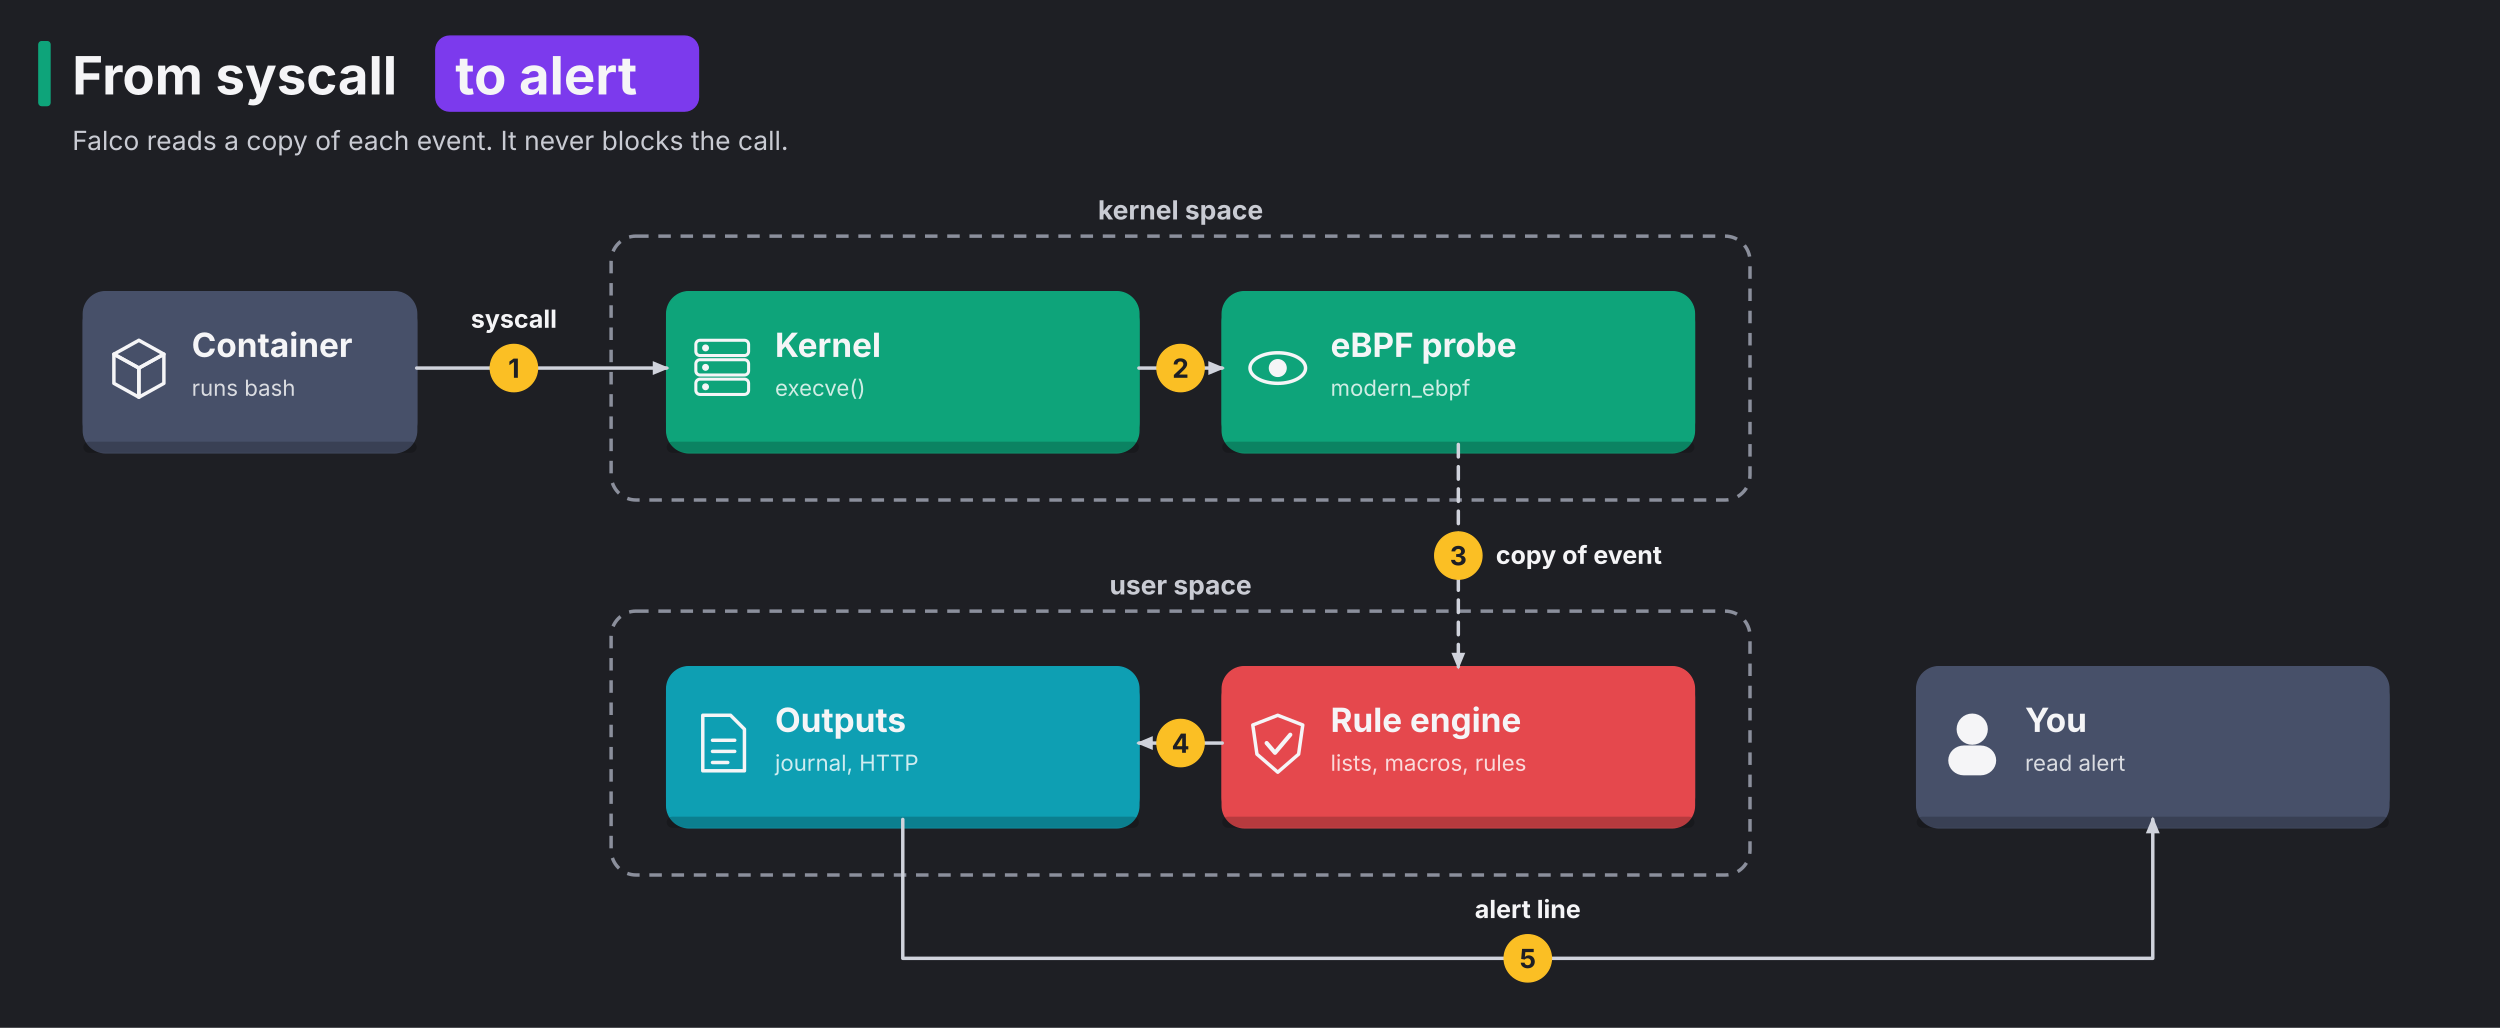
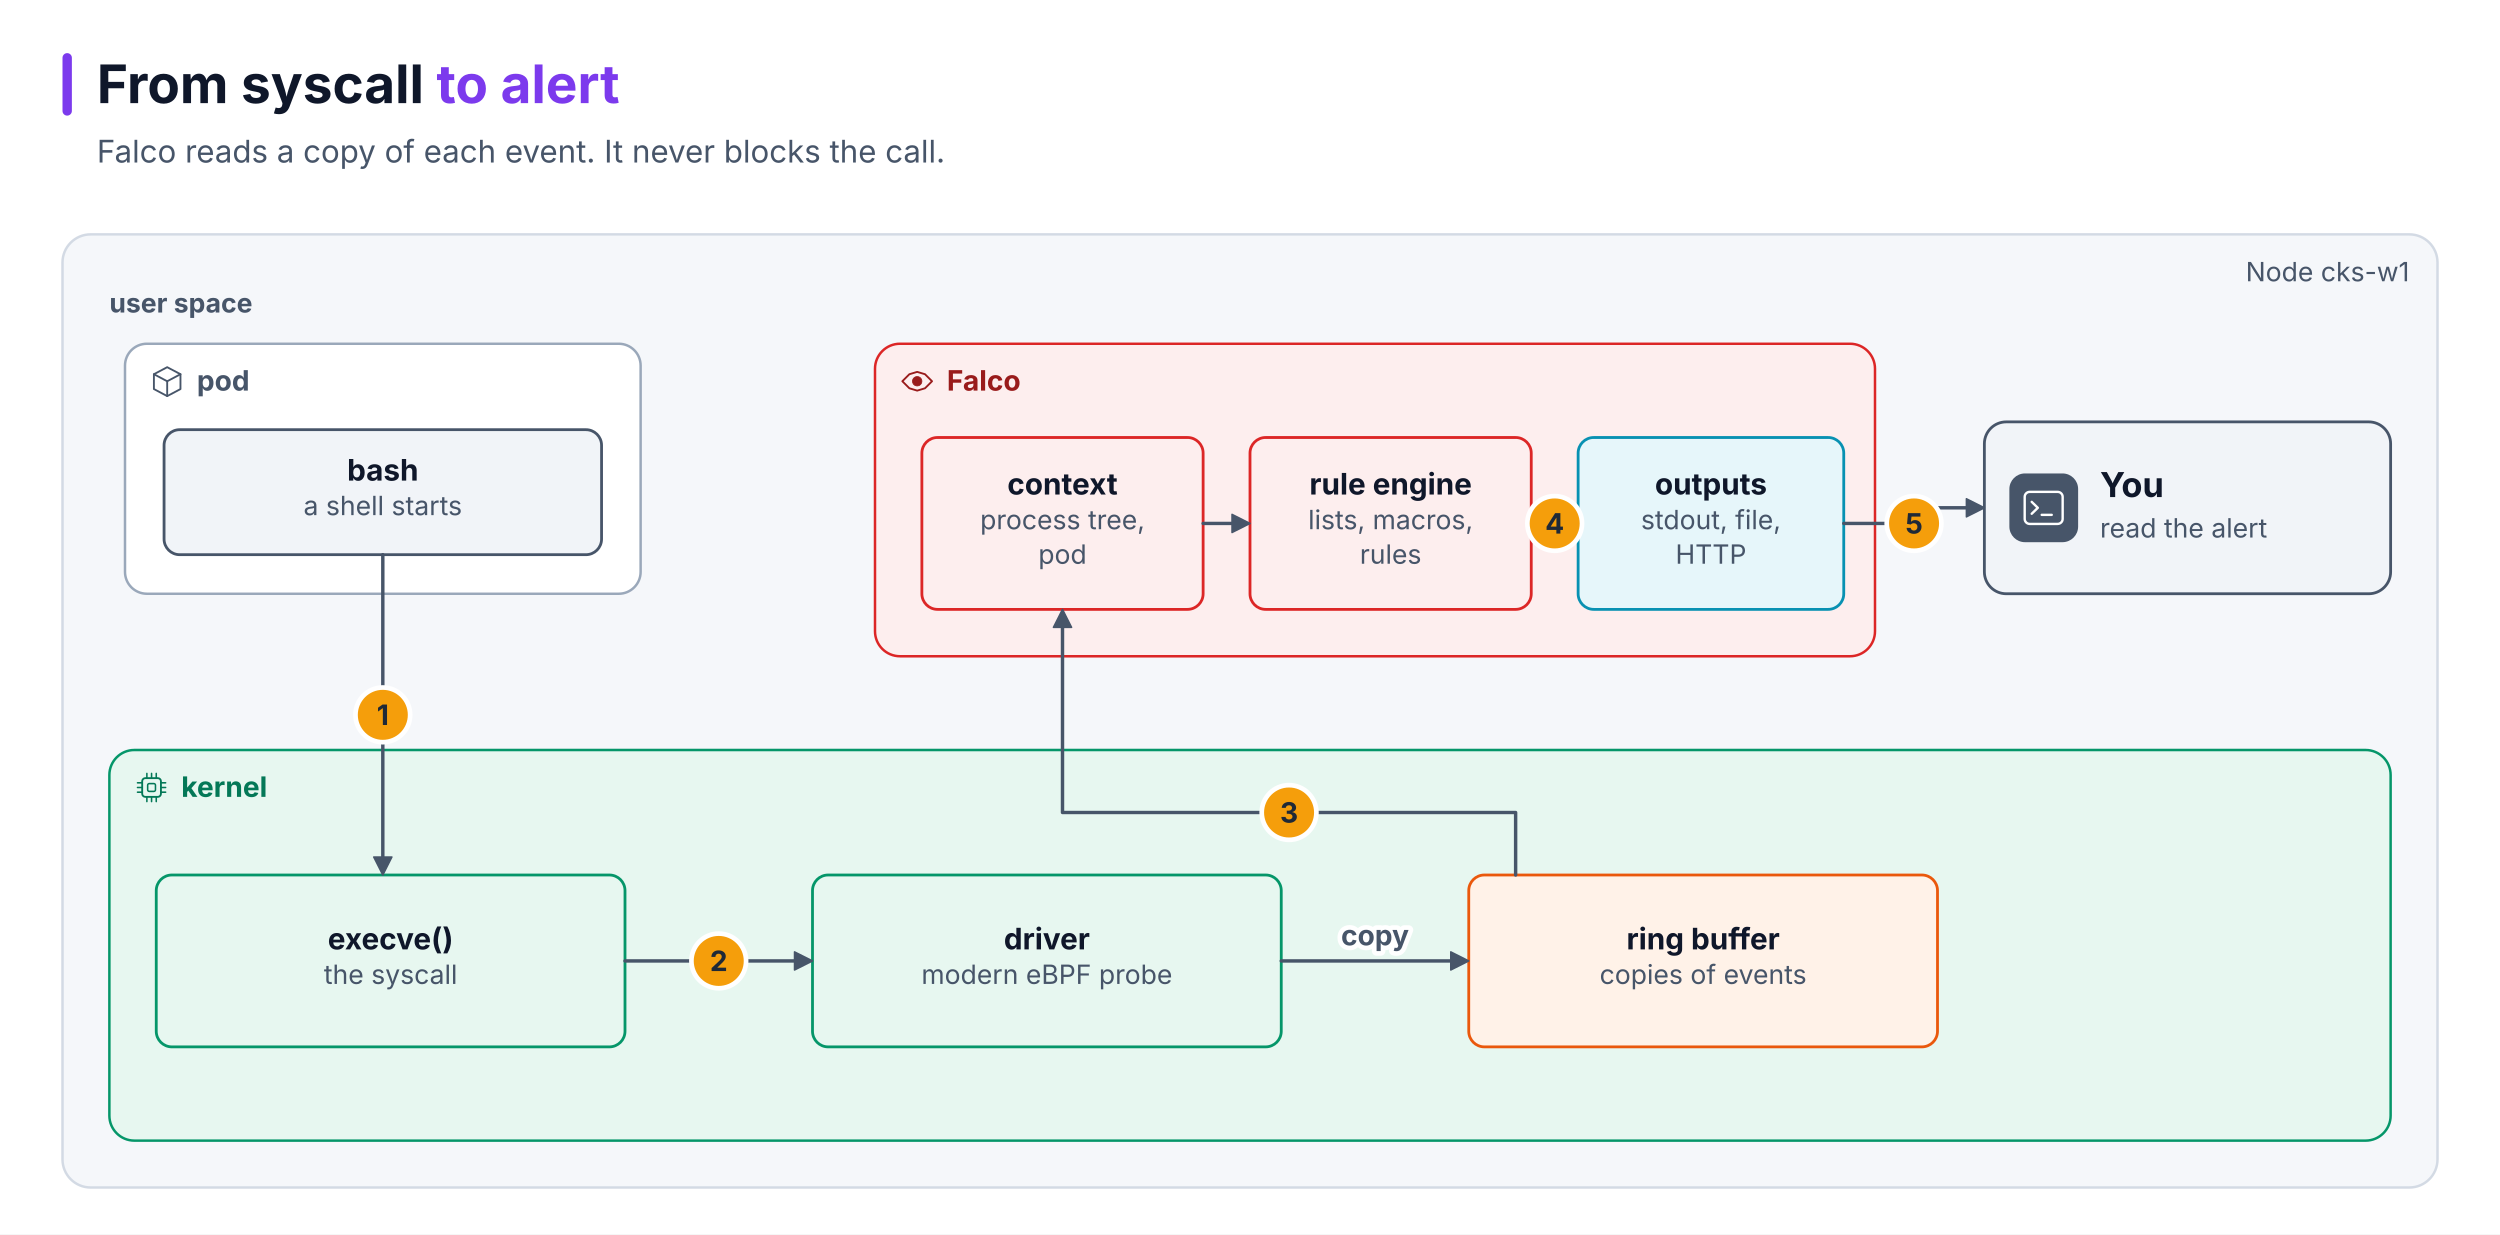
- <svg xmlns="http://www.w3.org/2000/svg" width="1800" height="740" viewBox="0 0 1800 740" font-family="Inter, -apple-system, 'Segoe UI', Helvetica, Arial, sans-serif">
-   <rect width="1800" height="740" fill="#1e1f24" />
-   <defs>
-     <marker id="h" markerWidth="12" markerHeight="10" refX="10" refY="5" orient="auto" markerUnits="userSpaceOnUse">
-       <path d="M0,0 L12,5 L0,10 z" fill="#d0d3dc" />
-     </marker>
-   </defs>
-   <rect x="28.0" y="30.0" width="8.0" height="46.0" rx="2" fill="#0ea47a" stroke="#0ea47a" stroke-width="1" />
-   <text x="52.0" y="68.0" font-size="38" fill="#f5f5f7" font-weight="700" text-anchor="start">From syscall</text>
-   <rect x="313.8" y="26.0" width="189.1" height="54.0" rx="10" fill="#7c3aed" stroke="#7c3aed" stroke-width="1" />
-   <text x="327.8" y="68.0" font-size="38" fill="#f5f5f7" font-weight="700" text-anchor="start">to alert</text>
-   <text x="52.0" y="108.0" font-size="19" fill="#c9cbd3" text-anchor="start">Falco reads a copy of each event. It never blocks the call.</text>
-   <rect x="60.0" y="216.0" width="240.0" height="110.0" rx="16" fill="#475069" stroke="#475069" stroke-width="1" />
-   <rect x="60.0" y="210.0" width="240.0" height="110.0" rx="16" fill="#475069" stroke="#475069" stroke-width="1" />
-   <rect x="60.0" y="318.0" width="240.0" height="8.0" rx="4" fill="#00000033" stroke="#00000033" stroke-width="0" />
-   <polygon points="100.0,245.0 118.0,255.0 100.0,265.0 82.0,255.0" fill="none" stroke="#f5f5f7" stroke-width="2.5" stroke-linejoin="round" />
-   <polygon points="82.0,255.0 100.0,265.0 100.0,286.0 82.0,276.0" fill="none" stroke="#f5f5f7" stroke-width="2.5" stroke-linejoin="round" />
-   <polygon points="118.0,255.0 100.0,265.0 100.0,286.0 118.0,276.0" fill="none" stroke="#f5f5f7" stroke-width="2.5" stroke-linejoin="round" />
-   <text x="138.0" y="257.0" font-size="24" fill="#f5f5f7" font-weight="700" text-anchor="start">Container</text>
-   <text x="138.0" y="285.0" font-size="16" fill="#ffffffcc" text-anchor="start">runs bash</text>
-   <rect x="440.0" y="170.0" width="820.0" height="190.0" rx="18" fill="#00000000" stroke="#8b8f9c" stroke-width="2.5" stroke-dasharray="9 7" />
-   <text x="850.0" y="158.0" font-size="19" fill="#c9cbd3" font-weight="700" text-anchor="middle">kernel space</text>
-   <rect x="480.0" y="216.0" width="340.0" height="110.0" rx="16" fill="#0ea47a" stroke="#0ea47a" stroke-width="1" />
-   <rect x="480.0" y="210.0" width="340.0" height="110.0" rx="16" fill="#0ea47a" stroke="#0ea47a" stroke-width="1" />
-   <rect x="480.0" y="318.0" width="340.0" height="8.0" rx="4" fill="#00000033" stroke="#00000033" stroke-width="0" />
-   <rect x="501.0" y="245.0" width="38.0" height="11.0" rx="3" fill="none" stroke="#f5f5f7" stroke-width="2.2" />
-   <ellipse cx="508.0" cy="250.5" rx="2" ry="2" fill="#f5f5f7" stroke="#f5f5f7" stroke-width="1" />
-   <rect x="501.0" y="259.0" width="38.0" height="11.0" rx="3" fill="none" stroke="#f5f5f7" stroke-width="2.2" />
-   <ellipse cx="508.0" cy="264.5" rx="2" ry="2" fill="#f5f5f7" stroke="#f5f5f7" stroke-width="1" />
-   <rect x="501.0" y="273.0" width="38.0" height="11.0" rx="3" fill="none" stroke="#f5f5f7" stroke-width="2.2" />
-   <ellipse cx="508.0" cy="278.5" rx="2" ry="2" fill="#f5f5f7" stroke="#f5f5f7" stroke-width="1" />
-   <text x="558.0" y="257.0" font-size="24" fill="#f5f5f7" font-weight="700" text-anchor="start">Kernel</text>
-   <text x="558.0" y="285.0" font-size="16" fill="#ffffffcc" text-anchor="start">execve()</text>
-   <rect x="880.0" y="216.0" width="340.0" height="110.0" rx="16" fill="#0ea47a" stroke="#0ea47a" stroke-width="1" />
-   <rect x="880.0" y="210.0" width="340.0" height="110.0" rx="16" fill="#0ea47a" stroke="#0ea47a" stroke-width="1" />
-   <rect x="880.0" y="318.0" width="340.0" height="8.0" rx="4" fill="#00000033" stroke="#00000033" stroke-width="0" />
-   <ellipse cx="920.0" cy="265.0" rx="20" ry="11" fill="none" stroke="#f5f5f7" stroke-width="2.5" />
-   <ellipse cx="920.0" cy="265.0" rx="6" ry="6" fill="#f5f5f7" stroke="#f5f5f7" stroke-width="1" />
-   <text x="958.0" y="257.0" font-size="24" fill="#f5f5f7" font-weight="700" text-anchor="start">eBPF probe</text>
-   <text x="958.0" y="285.0" font-size="16" fill="#ffffffcc" text-anchor="start">modern_ebpf</text>
-   <polyline points="300.0,265.0 480.0,265.0" fill="none" stroke="#d0d3dc" stroke-width="2.5" stroke-linecap="round" stroke-linejoin="round" marker-end="url(#h)" />
-   <ellipse cx="370.0" cy="265.0" rx="17" ry="17" fill="#fbbf24" stroke="#fbbf24" stroke-width="1" />
-   <text x="370.0" y="272.0" font-size="19" fill="#1e1f24" font-weight="700" text-anchor="middle">1</text>
-   <text x="370.0" y="236.0" font-size="18" fill="#f5f5f7" font-weight="700" text-anchor="middle">syscall</text>
-   <polyline points="820.0,265.0 880.0,265.0" fill="none" stroke="#d0d3dc" stroke-width="2.5" stroke-linecap="round" stroke-linejoin="round" marker-end="url(#h)" />
-   <ellipse cx="850.0" cy="265.0" rx="17" ry="17" fill="#fbbf24" stroke="#fbbf24" stroke-width="1" />
-   <text x="850.0" y="272.0" font-size="19" fill="#1e1f24" font-weight="700" text-anchor="middle">2</text>
-   <rect x="440.0" y="440.0" width="820.0" height="190.0" rx="18" fill="#00000000" stroke="#8b8f9c" stroke-width="2.5" stroke-dasharray="9 7" />
-   <text x="850.0" y="428.0" font-size="19" fill="#c9cbd3" font-weight="700" text-anchor="middle">user space</text>
-   <rect x="880.0" y="486.0" width="340.0" height="110.0" rx="16" fill="#e5484d" stroke="#e5484d" stroke-width="1" />
-   <rect x="880.0" y="480.0" width="340.0" height="110.0" rx="16" fill="#e5484d" stroke="#e5484d" stroke-width="1" />
-   <rect x="880.0" y="588.0" width="340.0" height="8.0" rx="4" fill="#00000033" stroke="#00000033" stroke-width="0" />
-   <polygon points="920.0,515.0 938.0,522.0 935.0,543.0 920.0,556.0 905.0,543.0 902.0,522.0" fill="none" stroke="#f5f5f7" stroke-width="2.5" stroke-linejoin="round" />
-   <polyline points="912.0,535.0 918.0,542.0 929.0,529.0" fill="none" stroke="#f5f5f7" stroke-width="3" stroke-linecap="round" stroke-linejoin="round" />
-   <text x="958.0" y="527.0" font-size="24" fill="#f5f5f7" font-weight="700" text-anchor="start">Rule engine</text>
-   <text x="958.0" y="555.0" font-size="16" fill="#ffffffcc" text-anchor="start">lists, macros, rules</text>
-   <rect x="480.0" y="486.0" width="340.0" height="110.0" rx="16" fill="#0e9fb3" stroke="#0e9fb3" stroke-width="1" />
-   <rect x="480.0" y="480.0" width="340.0" height="110.0" rx="16" fill="#0e9fb3" stroke="#0e9fb3" stroke-width="1" />
-   <rect x="480.0" y="588.0" width="340.0" height="8.0" rx="4" fill="#00000033" stroke="#00000033" stroke-width="0" />
-   <polygon points="506.0,515.0 526.0,515.0 536.0,525.0 536.0,555.0 506.0,555.0" fill="none" stroke="#f5f5f7" stroke-width="2.5" stroke-linejoin="round" />
-   <polyline points="513.0,533.0 529.0,533.0" fill="none" stroke="#f5f5f7" stroke-width="2.5" stroke-linecap="round" stroke-linejoin="round" />
-   <polyline points="513.0,541.0 529.0,541.0" fill="none" stroke="#f5f5f7" stroke-width="2.5" stroke-linecap="round" stroke-linejoin="round" />
-   <polyline points="513.0,549.0 524.0,549.0" fill="none" stroke="#f5f5f7" stroke-width="2.5" stroke-linecap="round" stroke-linejoin="round" />
-   <text x="558.0" y="527.0" font-size="24" fill="#f5f5f7" font-weight="700" text-anchor="start">Outputs</text>
-   <text x="558.0" y="555.0" font-size="16" fill="#ffffffcc" text-anchor="start">journal, HTTP</text>
-   <polyline points="1050.0,320.0 1050.0,480.0" fill="none" stroke="#d0d3dc" stroke-width="2.5" stroke-linecap="round" stroke-linejoin="round" stroke-dasharray="9 7" marker-end="url(#h)" />
-   <ellipse cx="1050.0" cy="400.0" rx="17" ry="17" fill="#fbbf24" stroke="#fbbf24" stroke-width="1" />
-   <text x="1050.0" y="407.0" font-size="19" fill="#1e1f24" font-weight="700" text-anchor="middle">3</text>
-   <text x="1077.0" y="406.0" font-size="18" fill="#f5f5f7" font-weight="700" text-anchor="start">copy of event</text>
-   <polyline points="880.0,535.0 820.0,535.0" fill="none" stroke="#d0d3dc" stroke-width="2.5" stroke-linecap="round" stroke-linejoin="round" marker-end="url(#h)" />
-   <ellipse cx="850.0" cy="535.0" rx="17" ry="17" fill="#fbbf24" stroke="#fbbf24" stroke-width="1" />
-   <text x="850.0" y="542.0" font-size="19" fill="#1e1f24" font-weight="700" text-anchor="middle">4</text>
-   <rect x="1380.0" y="486.0" width="340.0" height="110.0" rx="16" fill="#475069" stroke="#475069" stroke-width="1" />
-   <rect x="1380.0" y="480.0" width="340.0" height="110.0" rx="16" fill="#475069" stroke="#475069" stroke-width="1" />
-   <rect x="1380.0" y="588.0" width="340.0" height="8.0" rx="4" fill="#00000033" stroke="#00000033" stroke-width="0" />
-   <ellipse cx="1420.0" cy="525.0" rx="10" ry="10" fill="#f5f5f7" stroke="#f5f5f7" stroke-width="2.5" />
-   <rect x="1404.0" y="538.0" width="32.0" height="19.0" rx="10" fill="#f5f5f7" stroke="#f5f5f7" stroke-width="2.5" />
-   <text x="1458.0" y="527.0" font-size="24" fill="#f5f5f7" font-weight="700" text-anchor="start">You</text>
-   <text x="1458.0" y="555.0" font-size="16" fill="#ffffffcc" text-anchor="start">read alert</text>
-   <polyline points="650.0,590.0 650.0,690.0 1550.0,690.0 1550.0,590.0" fill="none" stroke="#d0d3dc" stroke-width="2.5" stroke-linecap="round" stroke-linejoin="round" marker-end="url(#h)" />
-   <ellipse cx="1100.0" cy="690.0" rx="17" ry="17" fill="#fbbf24" stroke="#fbbf24" stroke-width="1" />
-   <text x="1100.0" y="697.0" font-size="19" fill="#1e1f24" font-weight="700" text-anchor="middle">5</text>
-   <text x="1100.0" y="661.0" font-size="18" fill="#f5f5f7" font-weight="700" text-anchor="middle">alert line</text>
+ <svg xmlns="http://www.w3.org/2000/svg" width="1600" height="790" viewBox="0 0 1600 790" font-family="Inter, -apple-system, 'Segoe UI', Helvetica, Arial, sans-serif">
+   <rect width="1600" height="790" fill="#ffffff" />
+   <rect x="40.0" y="34.0" width="6.0" height="40.0" rx="3.0" fill="#7c3aed" stroke="none" />
+   <text x="62" y="66" font-size="34" font-weight="700" fill="#0f172a">From syscall <tspan fill="#7c3aed">to alert</tspan>
+   </text>
+   <text x="62.0" y="104.0" font-size="20.0" fill="#475569" text-anchor="start">Falco reads a copy of each event. It never blocks the call.</text>
+   <rect x="40.0" y="150.0" width="1520.0" height="610.0" rx="18.0" fill="#f5f7fa" stroke="#d3dae4" stroke-width="1.6" />
+   <text x="1542.0" y="180.0" font-size="17.0" fill="#475569" text-anchor="end">Node cks-w1</text>
+   <text x="70.0" y="200.0" font-size="17.0" fill="#475569" font-weight="700" text-anchor="start">user space</text>
+   <rect x="80.0" y="220.0" width="330.0" height="160.0" rx="14.0" fill="#ffffff" stroke="#9aa8ba" stroke-width="1.6" />
+   <polygon points="107.0,235.0 115.5,239.5 115.5,249.0 107.0,253.5 98.5,249.0 98.5,239.5" fill="none" stroke="#475569" stroke-width="1.20" stroke-linejoin="round" />
+   <polyline points="98.5,239.5 107.0,244.0 115.5,239.5" fill="none" stroke="#475569" stroke-width="1.20" stroke-linecap="round" stroke-linejoin="round" />
+   <polyline points="107.0,244.0 107.0,253.5" fill="none" stroke="#475569" stroke-width="1.20" stroke-linecap="round" stroke-linejoin="round" />
+   <text x="126.0" y="250.0" font-size="18.0" fill="#475569" font-weight="700" text-anchor="start">pod</text>
+   <rect x="105.0" y="275.0" width="280.0" height="80.0" rx="10.0" fill="#f1f4f8" stroke="#475569" stroke-width="1.8" />
+   <text x="245.0" y="307.6" font-size="19.0" fill="#0f172a" font-weight="700" text-anchor="middle">bash</text>
+   <text x="245.0" y="329.7" font-size="17.0" fill="#475569" text-anchor="middle">a shell starts</text>
+   <rect x="560.0" y="220.0" width="640.0" height="200.0" rx="16.0" fill="#fdeeee" stroke="#dc2626" stroke-width="1.6" />
+   <polyline points="577.5,244.0 582.0,239.5 587.0,238.0 592.0,239.5 596.5,244.0 592.0,248.5 587.0,250.0 582.0,248.5 577.5,244.0" fill="none" stroke="#991b1b" stroke-width="1.20" stroke-linecap="round" stroke-linejoin="round" />
+   <ellipse cx="587.0" cy="244.0" rx="3.0" ry="3.0" fill="#991b1b" stroke="#991b1b" stroke-width="0.50" />
+   <text x="606.0" y="250.0" font-size="18.0" fill="#991b1b" font-weight="700" text-anchor="start">Falco</text>
+   <rect x="590.0" y="280.0" width="180.0" height="110.0" rx="10.0" fill="#fdeeee" stroke="#dc2626" stroke-width="1.8" />
+   <text x="680.0" y="316.5" font-size="19.0" fill="#0f172a" font-weight="700" text-anchor="middle">context</text>
+   <text x="680.0" y="338.7" font-size="17.0" fill="#475569" text-anchor="middle">process tree,</text>
+   <text x="680.0" y="360.8" font-size="17.0" fill="#475569" text-anchor="middle">pod</text>
+   <rect x="800.0" y="280.0" width="180.0" height="110.0" rx="10.0" fill="#fdeeee" stroke="#dc2626" stroke-width="1.8" />
+   <text x="890.0" y="316.5" font-size="19.0" fill="#0f172a" font-weight="700" text-anchor="middle">rule engine</text>
+   <text x="890.0" y="338.7" font-size="17.0" fill="#475569" text-anchor="middle">lists, macros,</text>
+   <text x="890.0" y="360.8" font-size="17.0" fill="#475569" text-anchor="middle">rules</text>
+   <rect x="1010.0" y="280.0" width="170.0" height="110.0" rx="10.0" fill="#e6f6fa" stroke="#0891b2" stroke-width="1.8" />
+   <text x="1095.0" y="316.5" font-size="19.0" fill="#0f172a" font-weight="700" text-anchor="middle">outputs</text>
+   <text x="1095.0" y="338.7" font-size="17.0" fill="#475569" text-anchor="middle">stdout, file,</text>
+   <text x="1095.0" y="360.8" font-size="17.0" fill="#475569" text-anchor="middle">HTTP</text>
+   <polyline points="770.0,335.0 790.5,335.0" fill="none" stroke="#475569" stroke-width="2.20" stroke-linecap="round" stroke-linejoin="round" />
+   <polygon points="800.0,335.0 788.5,340.8 788.5,329.2" fill="#475569" stroke="#475569" stroke-width="1" stroke-linejoin="round" />
+   <polyline points="980.0,335.0 1000.5,335.0" fill="none" stroke="#475569" stroke-width="2.20" stroke-linecap="round" stroke-linejoin="round" />
+   <polygon points="1010.0,335.0 998.5,340.8 998.5,329.2" fill="#475569" stroke="#475569" stroke-width="1" stroke-linejoin="round" />
+   <ellipse cx="995.0" cy="335.0" rx="19.0" ry="19.0" fill="#ffffff" stroke="none" />
+   <ellipse cx="995.0" cy="335.0" rx="16.0" ry="16.0" fill="#f59e0b" stroke="none" />
+   <text x="995.0" y="341.5" font-size="18.0" fill="#1f2937" font-weight="700" text-anchor="middle">4</text>
+   <rect x="1270.0" y="270.0" width="260.0" height="110.0" rx="14.0" fill="#f1f4f8" stroke="#475569" stroke-width="1.8" />
+   <rect x="1286.0" y="303.0" width="44.0" height="44.0" rx="10.0" fill="#475569" stroke="none" />
+   <rect x="1295.8" y="314.8" width="24.3" height="20.5" rx="3.2" fill="none" stroke="#ffffff" stroke-width="1.536" />
+   <polyline points="1300.3,321.2 1304.2,325.0 1300.3,328.8" fill="none" stroke="#ffffff" stroke-width="1.54" stroke-linecap="round" stroke-linejoin="round" />
+   <polyline points="1306.7,329.5 1313.1,329.5" fill="none" stroke="#ffffff" stroke-width="1.54" stroke-linecap="round" stroke-linejoin="round" />
+   <text x="1344.0" y="318.1" font-size="22.0" fill="#0f172a" font-weight="700" text-anchor="start">You</text>
+   <text x="1344.0" y="344.0" font-size="17.0" fill="#475569" text-anchor="start">read the alert</text>
+   <polyline points="1180.0,335.0 1225.0,335.0 1225.0,325.0 1260.5,325.0" fill="none" stroke="#475569" stroke-width="2.20" stroke-linecap="round" stroke-linejoin="round" />
+   <polygon points="1270.0,325.0 1258.5,330.8 1258.5,319.2" fill="#475569" stroke="#475569" stroke-width="1" stroke-linejoin="round" />
+   <ellipse cx="1225.0" cy="335.0" rx="19.0" ry="19.0" fill="#ffffff" stroke="none" />
+   <ellipse cx="1225.0" cy="335.0" rx="16.0" ry="16.0" fill="#f59e0b" stroke="none" />
+   <text x="1225.0" y="341.5" font-size="18.0" fill="#1f2937" font-weight="700" text-anchor="middle">5</text>
+   <rect x="70.0" y="480.0" width="1460.0" height="250.0" rx="16.0" fill="#e7f7f0" stroke="#059669" stroke-width="1.6" />
+   <rect x="91.0" y="498.0" width="12.0" height="12.0" rx="2.0" fill="none" stroke="#047857" stroke-width="1.2" />
+   <rect x="94.5" y="501.5" width="5.0" height="5.0" rx="1.0" fill="none" stroke="#047857" stroke-width="1.0" />
+   <polyline points="94.0,495.0 94.0,498.0" fill="none" stroke="#047857" stroke-width="1.00" stroke-linecap="round" stroke-linejoin="round" />
+   <polyline points="94.0,510.0 94.0,513.0" fill="none" stroke="#047857" stroke-width="1.00" stroke-linecap="round" stroke-linejoin="round" />
+   <polyline points="88.0,501.0 91.0,501.0" fill="none" stroke="#047857" stroke-width="1.00" stroke-linecap="round" stroke-linejoin="round" />
+   <polyline points="103.0,501.0 106.0,501.0" fill="none" stroke="#047857" stroke-width="1.00" stroke-linecap="round" stroke-linejoin="round" />
+   <polyline points="97.0,495.0 97.0,498.0" fill="none" stroke="#047857" stroke-width="1.00" stroke-linecap="round" stroke-linejoin="round" />
+   <polyline points="97.0,510.0 97.0,513.0" fill="none" stroke="#047857" stroke-width="1.00" stroke-linecap="round" stroke-linejoin="round" />
+   <polyline points="88.0,504.0 91.0,504.0" fill="none" stroke="#047857" stroke-width="1.00" stroke-linecap="round" stroke-linejoin="round" />
+   <polyline points="103.0,504.0 106.0,504.0" fill="none" stroke="#047857" stroke-width="1.00" stroke-linecap="round" stroke-linejoin="round" />
+   <polyline points="100.0,495.0 100.0,498.0" fill="none" stroke="#047857" stroke-width="1.00" stroke-linecap="round" stroke-linejoin="round" />
+   <polyline points="100.0,510.0 100.0,513.0" fill="none" stroke="#047857" stroke-width="1.00" stroke-linecap="round" stroke-linejoin="round" />
+   <polyline points="88.0,507.0 91.0,507.0" fill="none" stroke="#047857" stroke-width="1.00" stroke-linecap="round" stroke-linejoin="round" />
+   <polyline points="103.0,507.0 106.0,507.0" fill="none" stroke="#047857" stroke-width="1.00" stroke-linecap="round" stroke-linejoin="round" />
+   <text x="116.0" y="510.0" font-size="18.0" fill="#047857" font-weight="700" text-anchor="start">kernel</text>
+   <rect x="100.0" y="560.0" width="300.0" height="110.0" rx="10.0" fill="#e7f7f0" stroke="#059669" stroke-width="1.8" />
+   <text x="250.0" y="607.6" font-size="19.0" fill="#0f172a" font-weight="700" text-anchor="middle">execve()</text>
+   <text x="250.0" y="629.7" font-size="17.0" fill="#475569" text-anchor="middle">the syscall</text>
+   <rect x="520.0" y="560.0" width="300.0" height="110.0" rx="10.0" fill="#e7f7f0" stroke="#059669" stroke-width="1.8" />
+   <text x="670.0" y="607.6" font-size="19.0" fill="#0f172a" font-weight="700" text-anchor="middle">driver</text>
+   <text x="670.0" y="629.7" font-size="17.0" fill="#475569" text-anchor="middle">modern eBPF probe</text>
+   <rect x="940.0" y="560.0" width="300.0" height="110.0" rx="10.0" fill="#fff2e8" stroke="#ea580c" stroke-width="1.8" />
+   <text x="1090.0" y="607.6" font-size="19.0" fill="#0f172a" font-weight="700" text-anchor="middle">ring buffer</text>
+   <text x="1090.0" y="629.7" font-size="17.0" fill="#475569" text-anchor="middle">copies of events</text>
+   <polyline points="245.0,355.0 245.0,550.5" fill="none" stroke="#475569" stroke-width="2.20" stroke-linecap="round" stroke-linejoin="round" />
+   <polygon points="245.0,560.0 239.2,548.5 250.8,548.5" fill="#475569" stroke="#475569" stroke-width="1" stroke-linejoin="round" />
+   <ellipse cx="245.0" cy="457.5" rx="19.0" ry="19.0" fill="#ffffff" stroke="none" />
+   <ellipse cx="245.0" cy="457.5" rx="16.0" ry="16.0" fill="#f59e0b" stroke="none" />
+   <text x="245.0" y="464.0" font-size="18.0" fill="#1f2937" font-weight="700" text-anchor="middle">1</text>
+   <polyline points="400.0,615.0 510.5,615.0" fill="none" stroke="#475569" stroke-width="2.20" stroke-linecap="round" stroke-linejoin="round" />
+   <polygon points="520.0,615.0 508.5,620.8 508.5,609.2" fill="#475569" stroke="#475569" stroke-width="1" stroke-linejoin="round" />
+   <ellipse cx="460.0" cy="615.0" rx="19.0" ry="19.0" fill="#ffffff" stroke="none" />
+   <ellipse cx="460.0" cy="615.0" rx="16.0" ry="16.0" fill="#f59e0b" stroke="none" />
+   <text x="460.0" y="621.5" font-size="18.0" fill="#1f2937" font-weight="700" text-anchor="middle">2</text>
+   <polyline points="820.0,615.0 930.5,615.0" fill="none" stroke="#475569" stroke-width="2.20" stroke-linecap="round" stroke-linejoin="round" />
+   <polygon points="940.0,615.0 928.5,620.8 928.5,609.2" fill="#475569" stroke="#475569" stroke-width="1" stroke-linejoin="round" />
+   <text x="880.0" y="605.0" font-size="18.0" fill="#475569" font-weight="700" stroke="#ffffff" stroke-width="6" stroke-linejoin="round" paint-order="stroke" text-anchor="middle">copy</text>
+   <polyline points="970.0,560.0 970.0,520.0 680.0,520.0 680.0,399.5" fill="none" stroke="#475569" stroke-width="2.20" stroke-linecap="round" stroke-linejoin="round" />
+   <polygon points="680.0,390.0 685.8,401.5 674.2,401.5" fill="#475569" stroke="#475569" stroke-width="1" stroke-linejoin="round" />
+   <ellipse cx="825.0" cy="520.0" rx="19.0" ry="19.0" fill="#ffffff" stroke="none" />
+   <ellipse cx="825.0" cy="520.0" rx="16.0" ry="16.0" fill="#f59e0b" stroke="none" />
+   <text x="825.0" y="526.5" font-size="18.0" fill="#1f2937" font-weight="700" text-anchor="middle">3</text>
</svg>
